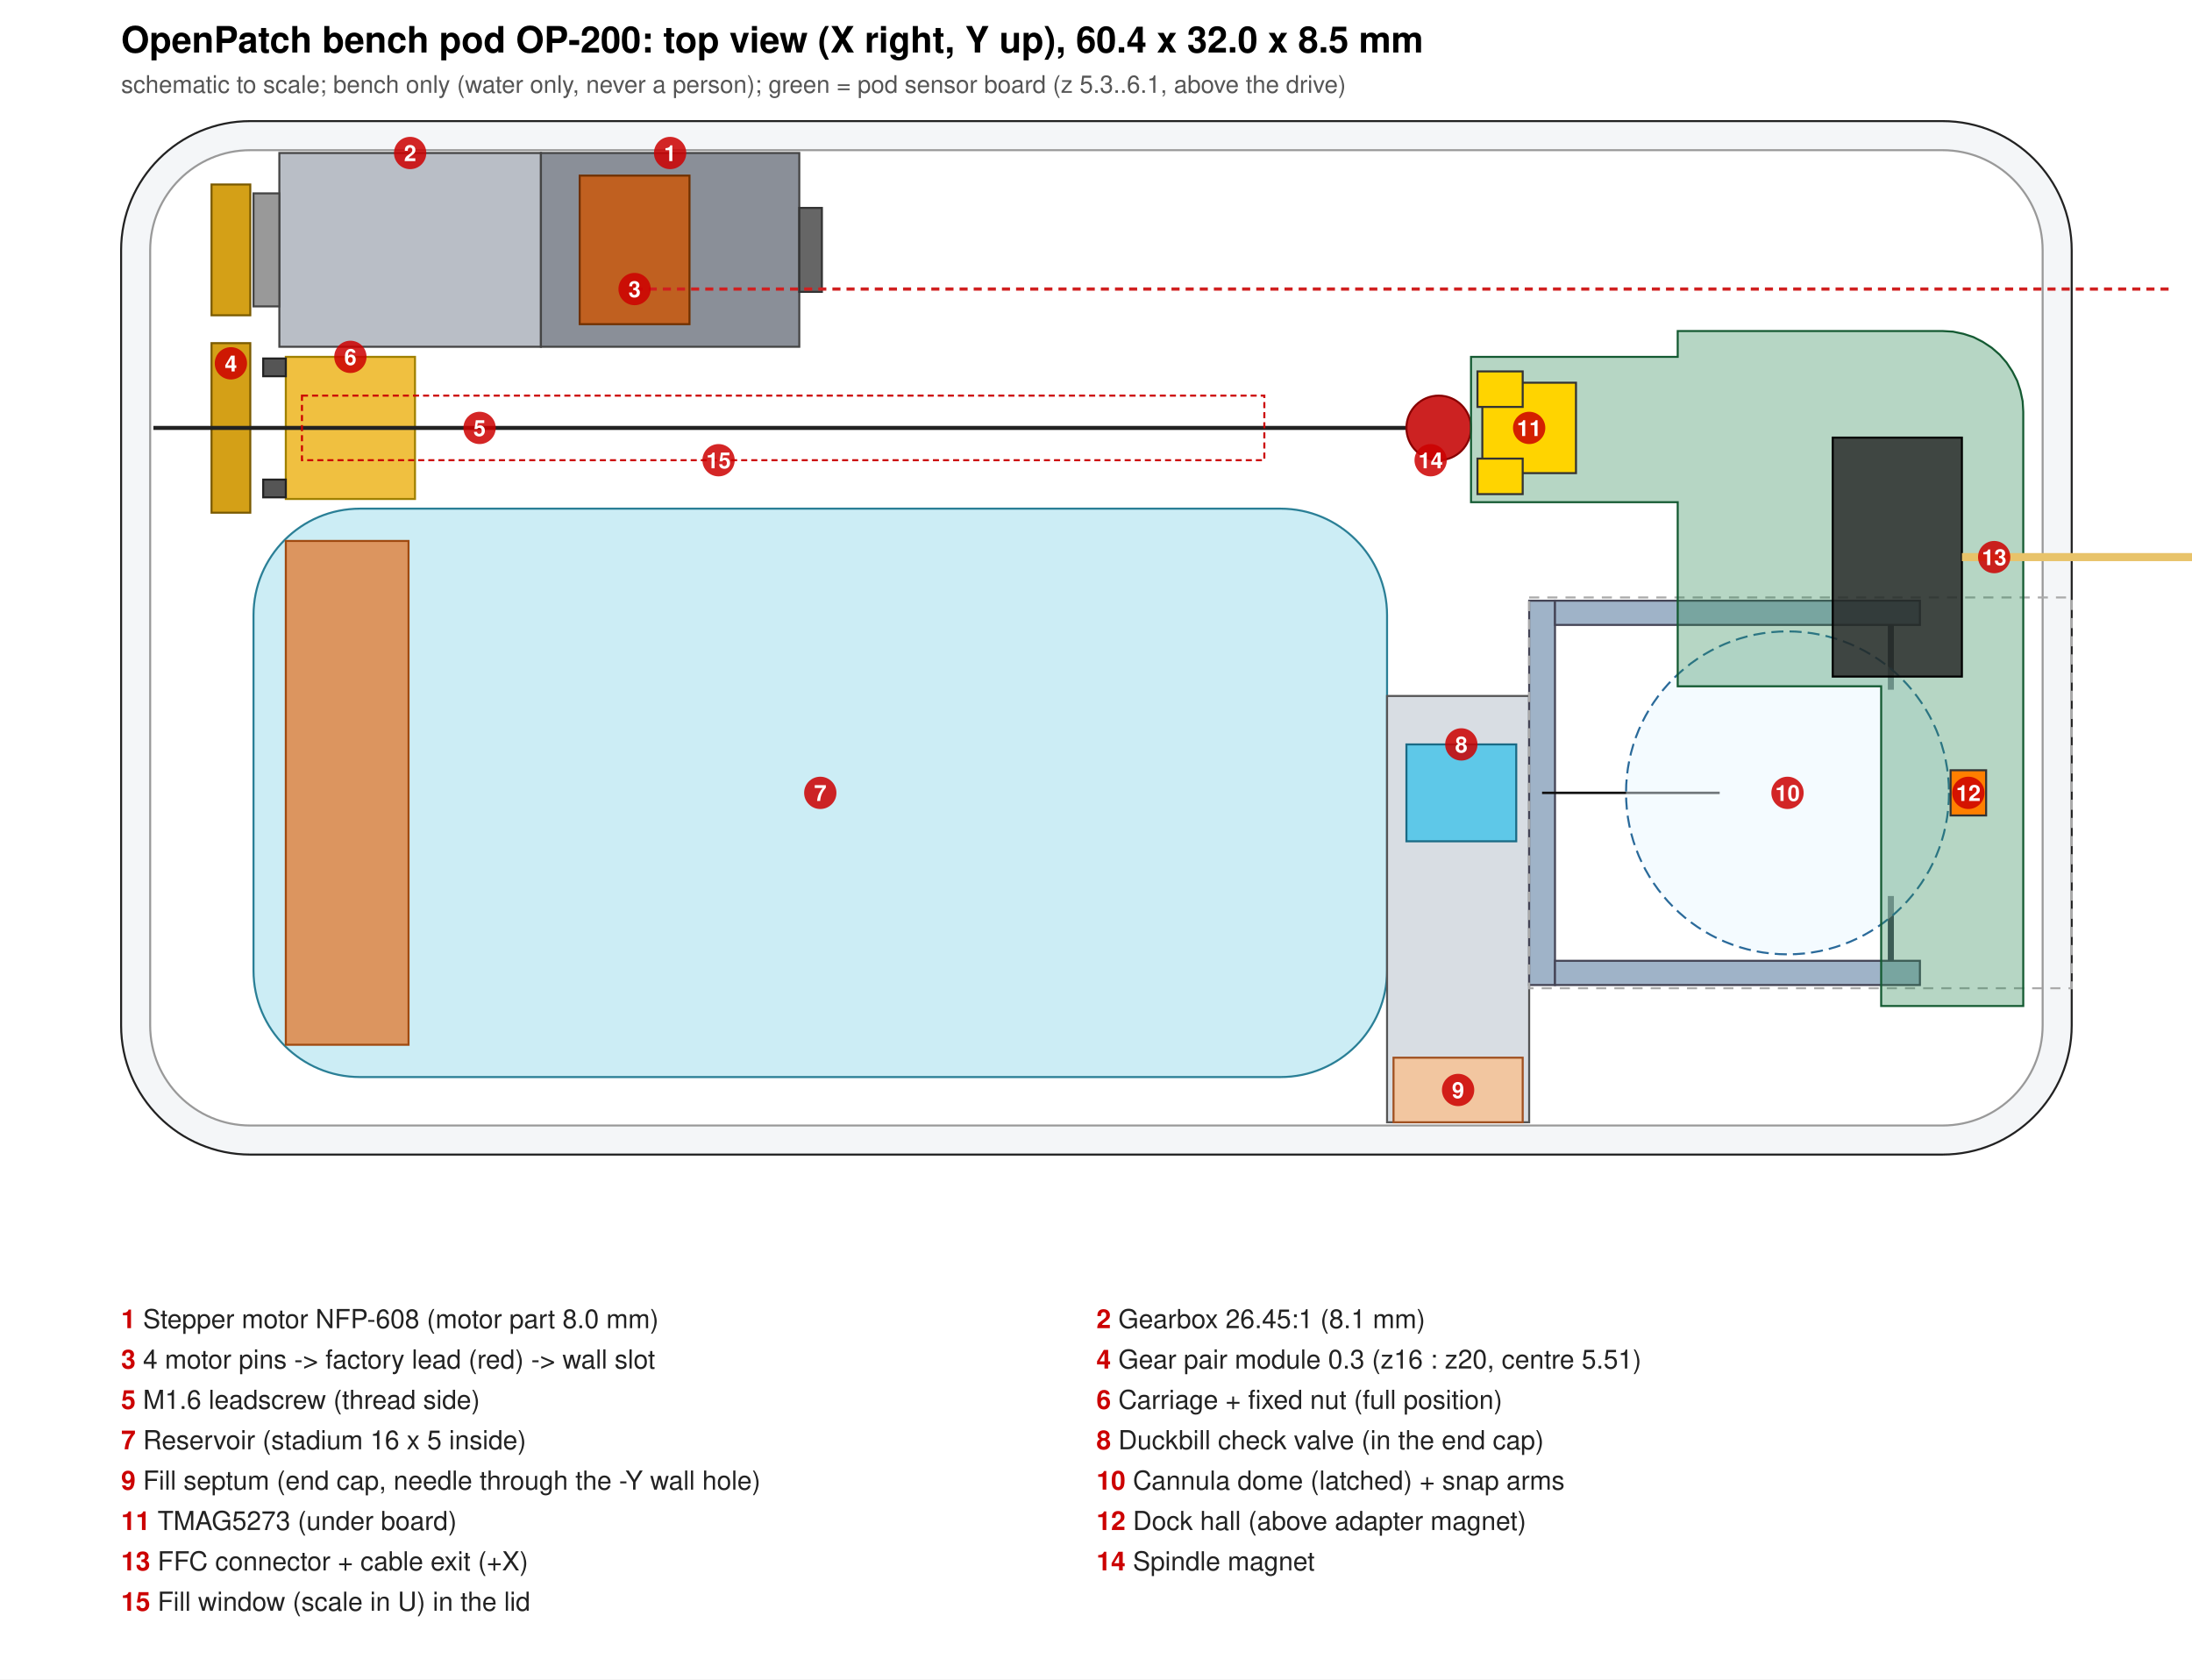
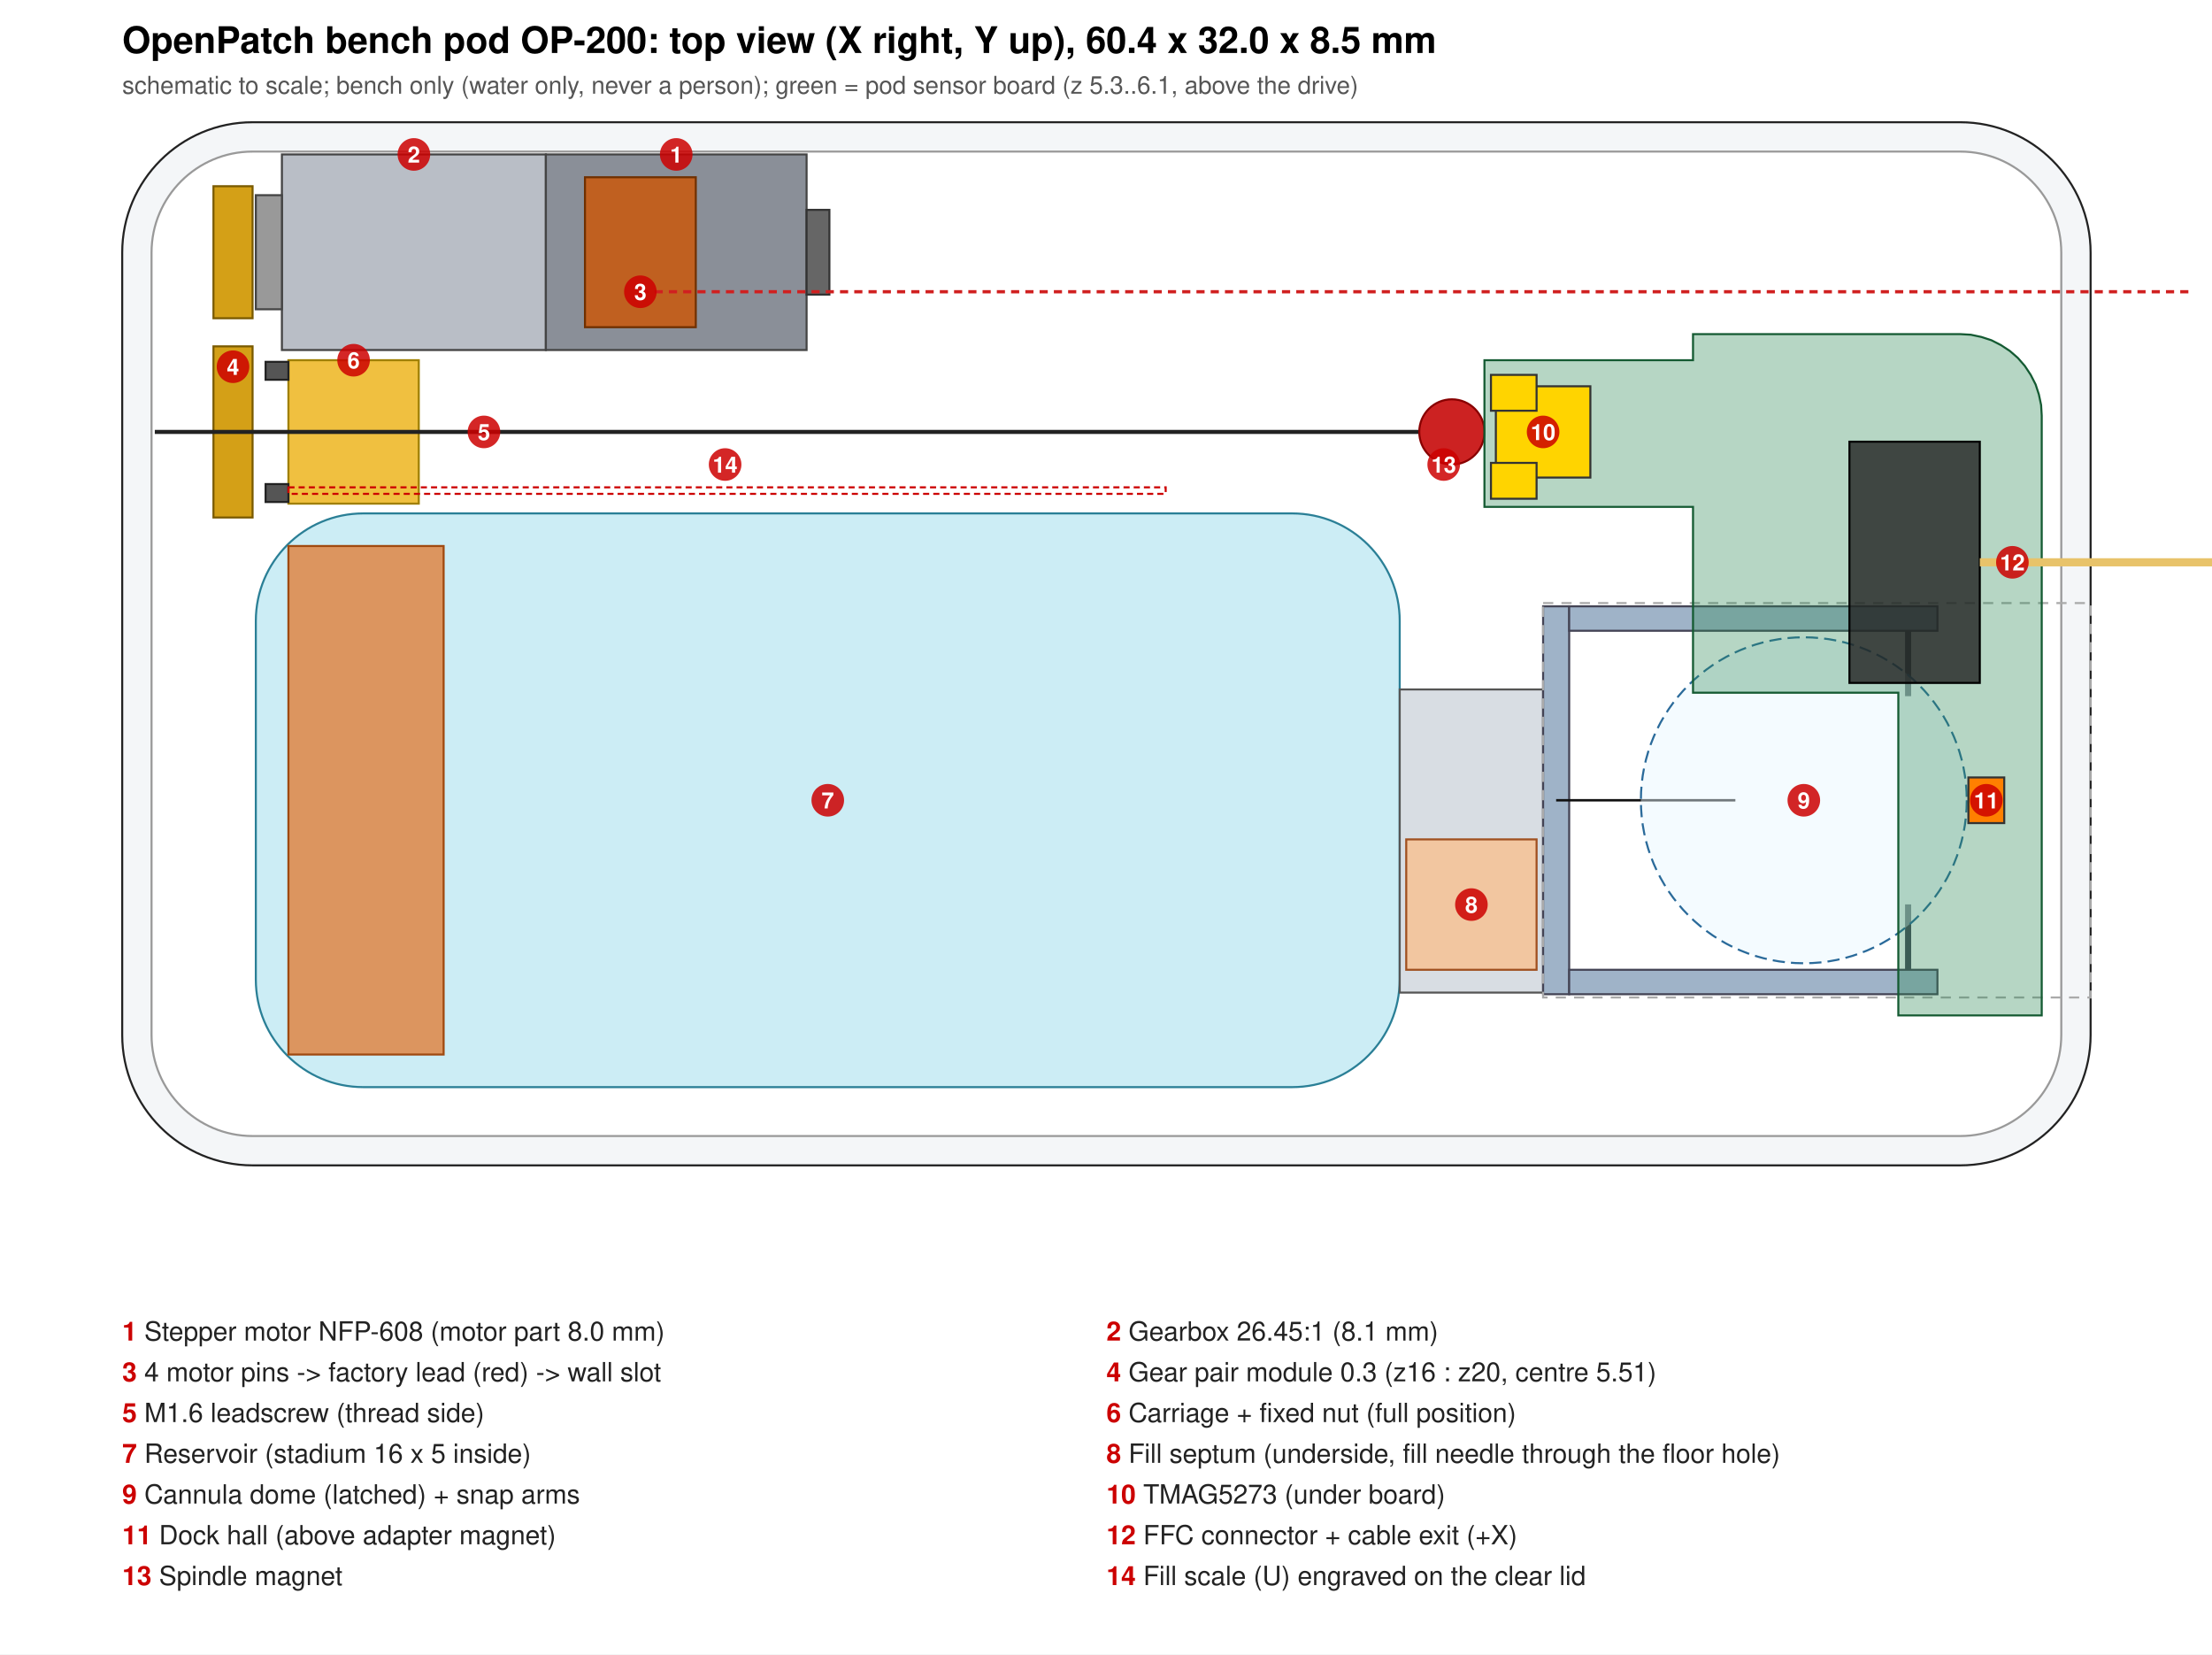
- <svg xmlns="http://www.w3.org/2000/svg" width="1086" height="832" viewBox="0 0 1086 832" font-family="Helvetica,Arial,sans-serif">
+ <svg xmlns="http://www.w3.org/2000/svg" width="1086" height="812" viewBox="0 0 1086 812" font-family="Helvetica,Arial,sans-serif">
  <rect width="100%" height="100%" fill="#ffffff" />
  <text x="60" y="26" font-size="18" font-weight="bold">OpenPatch bench pod OP-200: top view (X right, Y up), 60.4 x 32.0 x 8.5 mm</text>
  <text x="60" y="46" font-size="12" fill="#555">schematic to scale; bench only (water only, never a person); green = pod sensor board (z 5.3..6.1, above the drive)</text>
  <rect x="60.0" y="60.0" width="966.4" height="512.0" rx="64.0" fill="#f4f6f8" fill-opacity="1.0" stroke="#222" stroke-width="1" />
  <rect x="74.4" y="74.4" width="937.6" height="483.2" rx="49.6" fill="#ffffff" fill-opacity="1.0" stroke="#999" stroke-width="1" />
  <rect x="125.6" y="252.0" width="561.6" height="281.6" rx="52.8" fill="#bfe8f2" fill-opacity="0.8" stroke="#2a7f96" stroke-width="1" />
-   <rect x="141.6" y="268.0" width="60.8" height="249.6" rx="0.0" fill="#e0803a" fill-opacity="0.8" stroke="#a04a10" stroke-width="1" />
+   <rect x="141.6" y="268.0" width="76.2" height="249.6" rx="0.0" fill="#e0803a" fill-opacity="0.8" stroke="#a04a10" stroke-width="1" />
  <rect x="141.6" y="176.8" width="64.0" height="70.4" rx="0.0" fill="#f0c040" fill-opacity="1.0" stroke="#a08000" stroke-width="1" />
  <rect x="138.4" y="75.8" width="129.6" height="96.0" rx="0.0" fill="#b9bec6" fill-opacity="1.0" stroke="#444" stroke-width="1" />
  <rect x="268.0" y="75.8" width="128.0" height="96.0" rx="0.0" fill="#8a8f98" fill-opacity="1.0" stroke="#444" stroke-width="1" />
  <rect x="396.0" y="103.0" width="11.2" height="41.6" rx="0.0" fill="#666" fill-opacity="1.0" stroke="#333" stroke-width="1" />
  <rect x="125.6" y="95.8" width="12.8" height="56.0" rx="0.0" fill="#999" fill-opacity="1.0" stroke="#444" stroke-width="1" />
  <rect x="104.8" y="170.0" width="19.2" height="84.0" rx="0.0" fill="#d4a017" fill-opacity="1.0" stroke="#7a5a00" stroke-width="1" />
  <rect x="104.8" y="91.4" width="19.2" height="64.8" rx="0.0" fill="#d4a017" fill-opacity="1.0" stroke="#7a5a00" stroke-width="1" />
  <line x1="76.0" y1="212.0" x2="700.8" y2="212.0" stroke="#222" stroke-width="2" />
  <rect x="287.2" y="87.0" width="54.4" height="73.6" rx="0.0" fill="#c06020" fill-opacity="1.0" stroke="#703000" stroke-width="1" />
  <line x1="314.4" y1="143.2" x2="1074.4" y2="143.2" stroke="#d02020" stroke-width="1.6" stroke-dasharray="4,3" />
  <rect x="130.4" y="177.6" width="11.2" height="8.8" rx="0.0" fill="#555" fill-opacity="1.0" stroke="#222" stroke-width="1" />
  <rect x="130.4" y="237.6" width="11.2" height="8.8" rx="0.0" fill="#555" fill-opacity="1.0" stroke="#222" stroke-width="1" />
  <circle cx="712.8" cy="212.0" r="16.0" fill="#cc2222" fill-opacity="1.0" stroke="#880000" stroke-width="1" />
-   <rect x="687.2" y="344.8" width="70.4" height="211.2" rx="0.0" fill="#d8dde3" fill-opacity="1.0" stroke="#555" stroke-width="1" />
+   <rect x="687.2" y="338.4" width="70.4" height="148.8" rx="0.0" fill="#d8dde3" fill-opacity="1.0" stroke="#555" stroke-width="1" />
  <rect x="757.6" y="297.6" width="12.8" height="190.4" rx="0.0" fill="#9fb3c8" fill-opacity="1.0" stroke="#445" stroke-width="1" />
-   <rect x="690.4" y="524.0" width="64.0" height="32.0" rx="0.0" fill="#f2c6a0" fill-opacity="1.0" stroke="#a05020" stroke-width="1" />
-   <rect x="696.8" y="368.8" width="54.4" height="48.0" rx="0.0" fill="#5ec8e8" fill-opacity="1.0" stroke="#1a6a85" stroke-width="1" />
+   <rect x="690.4" y="412.0" width="64.0" height="64.0" rx="0.0" fill="#f2c6a0" fill-opacity="1.0" stroke="#a05020" stroke-width="1" />
  <line x1="764.0" y1="392.8" x2="852.0" y2="392.8" stroke="#111" stroke-width="1.2" />
  <rect x="757.6" y="296.0" width="268.8" height="193.6" rx="0.0" fill="#ffffff" fill-opacity="0.0" stroke="#aaa" stroke-width="1" stroke-dasharray="5,4" />
  <rect x="770.4" y="476.0" width="180.8" height="12.0" rx="0.0" fill="#9fb3c8" fill-opacity="1.0" stroke="#445" stroke-width="1" />
  <line x1="936.8" y1="443.9" x2="936.8" y2="476.0" stroke="#445" stroke-width="3" />
  <rect x="770.4" y="297.6" width="180.8" height="12.0" rx="0.0" fill="#9fb3c8" fill-opacity="1.0" stroke="#445" stroke-width="1" />
  <line x1="936.8" y1="341.7" x2="936.8" y2="309.6" stroke="#445" stroke-width="3" />
  <circle cx="885.6" cy="392.8" r="80.0" fill="#e8f6ff" fill-opacity="0.45" stroke="#2a6a9a" stroke-width="1" stroke-dasharray="6,3" />
  <polygon points="728.8,248.8 831.2,248.8 831.2,340.0 932.0,340.0 932.0,498.4 1002.4,498.4 1002.4,340.0 1002.4,204.0 1002.1,198.8 1001.0,193.6 999.4,188.7 997.0,184.0 994.1,179.6 990.7,175.7 986.8,172.3 982.4,169.4 977.7,167.0 972.8,165.4 967.6,164.3 962.4,164.0 831.2,164.0 831.2,176.8 728.8,176.8" fill="#2e8b57" fill-opacity="0.35" stroke="#145a32" stroke-width="1" />
  <rect x="734.4" y="189.6" width="46.4" height="44.8" rx="0.0" fill="#ffd400" fill-opacity="1.0" stroke="#333" stroke-width="1" />
  <rect x="732.0" y="227.2" width="22.4" height="17.6" rx="0.0" fill="#ffd400" fill-opacity="1.0" stroke="#333" stroke-width="1" />
  <rect x="732.0" y="184.0" width="22.4" height="17.6" rx="0.0" fill="#ffd400" fill-opacity="1.0" stroke="#333" stroke-width="1" />
  <rect x="966.4" y="381.6" width="17.6" height="22.4" rx="0.0" fill="#ff7f00" fill-opacity="1.0" stroke="#333" stroke-width="1" />
  <rect x="908.0" y="216.8" width="64.0" height="118.4" rx="0.0" fill="#222" fill-opacity="0.8" stroke="#000" stroke-width="1" />
  <line x1="972.0" y1="276.0" x2="1090.4" y2="276.0" stroke="#e8c36a" stroke-width="4" />
-   <rect x="149.6" y="196.0" width="476.8" height="32.0" rx="0.0" fill="#ffffff" fill-opacity="0.0" stroke="#c00" stroke-width="1" stroke-dasharray="3,2" />
+   <rect x="141.6" y="239.2" width="430.7" height="3.2" rx="0.0" fill="#ffffff" fill-opacity="0.0" stroke="#c00" stroke-width="1" stroke-dasharray="3,2" />
  <circle cx="332.0" cy="75.8" r="8" fill="#c00" fill-opacity="0.85" />
  <text x="332.0" y="79.8" font-size="11" fill="#fff" text-anchor="middle" font-weight="bold">1</text>
  <text x="60.0" y="658" font-size="13" fill="#222">
    <tspan fill="#c00" font-weight="bold">1</tspan>  Stepper motor NFP-608 (motor part 8.0 mm)</text>
  <circle cx="203.2" cy="75.8" r="8" fill="#c00" fill-opacity="0.85" />
  <text x="203.2" y="79.8" font-size="11" fill="#fff" text-anchor="middle" font-weight="bold">2</text>
  <text x="543.2" y="658" font-size="13" fill="#222">
    <tspan fill="#c00" font-weight="bold">2</tspan>  Gearbox 26.45:1 (8.1 mm)</text>
  <circle cx="314.4" cy="143.2" r="8" fill="#c00" fill-opacity="0.85" />
  <text x="314.4" y="147.2" font-size="11" fill="#fff" text-anchor="middle" font-weight="bold">3</text>
  <text x="60.0" y="678" font-size="13" fill="#222">
    <tspan fill="#c00" font-weight="bold">3</tspan>  4 motor pins -&gt; factory lead (red) -&gt; wall slot</text>
  <circle cx="114.4" cy="180.0" r="8" fill="#c00" fill-opacity="0.85" />
  <text x="114.4" y="184.0" font-size="11" fill="#fff" text-anchor="middle" font-weight="bold">4</text>
  <text x="543.2" y="678" font-size="13" fill="#222">
    <tspan fill="#c00" font-weight="bold">4</tspan>  Gear pair module 0.3 (z16 : z20, centre 5.51)</text>
  <circle cx="237.6" cy="212.0" r="8" fill="#c00" fill-opacity="0.85" />
  <text x="237.6" y="216.0" font-size="11" fill="#fff" text-anchor="middle" font-weight="bold">5</text>
  <text x="60.0" y="698" font-size="13" fill="#222">
    <tspan fill="#c00" font-weight="bold">5</tspan>  M1.6 leadscrew (thread side)</text>
  <circle cx="173.6" cy="176.8" r="8" fill="#c00" fill-opacity="0.85" />
  <text x="173.6" y="180.8" font-size="11" fill="#fff" text-anchor="middle" font-weight="bold">6</text>
  <text x="543.2" y="698" font-size="13" fill="#222">
    <tspan fill="#c00" font-weight="bold">6</tspan>  Carriage + fixed nut (full position)</text>
  <circle cx="406.4" cy="392.8" r="8" fill="#c00" fill-opacity="0.85" />
  <text x="406.4" y="396.8" font-size="11" fill="#fff" text-anchor="middle" font-weight="bold">7</text>
  <text x="60.0" y="718" font-size="13" fill="#222">
    <tspan fill="#c00" font-weight="bold">7</tspan>  Reservoir (stadium 16 x 5 inside)</text>
-   <circle cx="724.0" cy="368.8" r="8" fill="#c00" fill-opacity="0.85" />
-   <text x="724.0" y="372.8" font-size="11" fill="#fff" text-anchor="middle" font-weight="bold">8</text>
+   <circle cx="722.4" cy="444.0" r="8" fill="#c00" fill-opacity="0.85" />
+   <text x="722.4" y="448.0" font-size="11" fill="#fff" text-anchor="middle" font-weight="bold">8</text>
  <text x="543.2" y="718" font-size="13" fill="#222">
-     <tspan fill="#c00" font-weight="bold">8</tspan>  Duckbill check valve (in the end cap)</text>
-   <circle cx="722.4" cy="540.0" r="8" fill="#c00" fill-opacity="0.85" />
-   <text x="722.4" y="544.0" font-size="11" fill="#fff" text-anchor="middle" font-weight="bold">9</text>
+     <tspan fill="#c00" font-weight="bold">8</tspan>  Fill septum (underside, fill needle through the floor hole)</text>
+   <circle cx="885.6" cy="392.8" r="8" fill="#c00" fill-opacity="0.85" />
+   <text x="885.6" y="396.8" font-size="11" fill="#fff" text-anchor="middle" font-weight="bold">9</text>
  <text x="60.0" y="738" font-size="13" fill="#222">
-     <tspan fill="#c00" font-weight="bold">9</tspan>  Fill septum (end cap, needle through the -Y wall hole)</text>
-   <circle cx="885.6" cy="392.8" r="8" fill="#c00" fill-opacity="0.85" />
-   <text x="885.6" y="396.8" font-size="11" fill="#fff" text-anchor="middle" font-weight="bold">10</text>
+     <tspan fill="#c00" font-weight="bold">9</tspan>  Cannula dome (latched) + snap arms</text>
+   <circle cx="757.6" cy="212.0" r="8" fill="#c00" fill-opacity="0.85" />
+   <text x="757.6" y="216.0" font-size="11" fill="#fff" text-anchor="middle" font-weight="bold">10</text>
  <text x="543.2" y="738" font-size="13" fill="#222">
-     <tspan fill="#c00" font-weight="bold">10</tspan>  Cannula dome (latched) + snap arms</text>
-   <circle cx="757.6" cy="212.0" r="8" fill="#c00" fill-opacity="0.85" />
-   <text x="757.6" y="216.0" font-size="11" fill="#fff" text-anchor="middle" font-weight="bold">11</text>
+     <tspan fill="#c00" font-weight="bold">10</tspan>  TMAG5273 (under board)</text>
+   <circle cx="975.2" cy="392.8" r="8" fill="#c00" fill-opacity="0.85" />
+   <text x="975.2" y="396.8" font-size="11" fill="#fff" text-anchor="middle" font-weight="bold">11</text>
  <text x="60.0" y="758" font-size="13" fill="#222">
-     <tspan fill="#c00" font-weight="bold">11</tspan>  TMAG5273 (under board)</text>
-   <circle cx="975.2" cy="392.8" r="8" fill="#c00" fill-opacity="0.85" />
-   <text x="975.2" y="396.8" font-size="11" fill="#fff" text-anchor="middle" font-weight="bold">12</text>
+     <tspan fill="#c00" font-weight="bold">11</tspan>  Dock hall (above adapter magnet)</text>
+   <circle cx="988.0" cy="276.0" r="8" fill="#c00" fill-opacity="0.85" />
+   <text x="988.0" y="280.0" font-size="11" fill="#fff" text-anchor="middle" font-weight="bold">12</text>
  <text x="543.2" y="758" font-size="13" fill="#222">
-     <tspan fill="#c00" font-weight="bold">12</tspan>  Dock hall (above adapter magnet)</text>
-   <circle cx="988.0" cy="276.0" r="8" fill="#c00" fill-opacity="0.85" />
-   <text x="988.0" y="280.0" font-size="11" fill="#fff" text-anchor="middle" font-weight="bold">13</text>
+     <tspan fill="#c00" font-weight="bold">12</tspan>  FFC connector + cable exit (+X)</text>
+   <circle cx="708.8" cy="228.0" r="8" fill="#c00" fill-opacity="0.85" />
+   <text x="708.8" y="232.0" font-size="11" fill="#fff" text-anchor="middle" font-weight="bold">13</text>
  <text x="60.0" y="778" font-size="13" fill="#222">
-     <tspan fill="#c00" font-weight="bold">13</tspan>  FFC connector + cable exit (+X)</text>
-   <circle cx="708.8" cy="228.0" r="8" fill="#c00" fill-opacity="0.85" />
-   <text x="708.8" y="232.0" font-size="11" fill="#fff" text-anchor="middle" font-weight="bold">14</text>
+     <tspan fill="#c00" font-weight="bold">13</tspan>  Spindle magnet</text>
+   <circle cx="356.0" cy="228.0" r="8" fill="#c00" fill-opacity="0.85" />
+   <text x="356.0" y="232.0" font-size="11" fill="#fff" text-anchor="middle" font-weight="bold">14</text>
  <text x="543.2" y="778" font-size="13" fill="#222">
-     <tspan fill="#c00" font-weight="bold">14</tspan>  Spindle magnet</text>
-   <circle cx="356.0" cy="228.0" r="8" fill="#c00" fill-opacity="0.85" />
-   <text x="356.0" y="232.0" font-size="11" fill="#fff" text-anchor="middle" font-weight="bold">15</text>
-   <text x="60.0" y="798" font-size="13" fill="#222">
-     <tspan fill="#c00" font-weight="bold">15</tspan>  Fill window (scale in U) in the lid</text>
+     <tspan fill="#c00" font-weight="bold">14</tspan>  Fill scale (U) engraved on the clear lid</text>
</svg>
